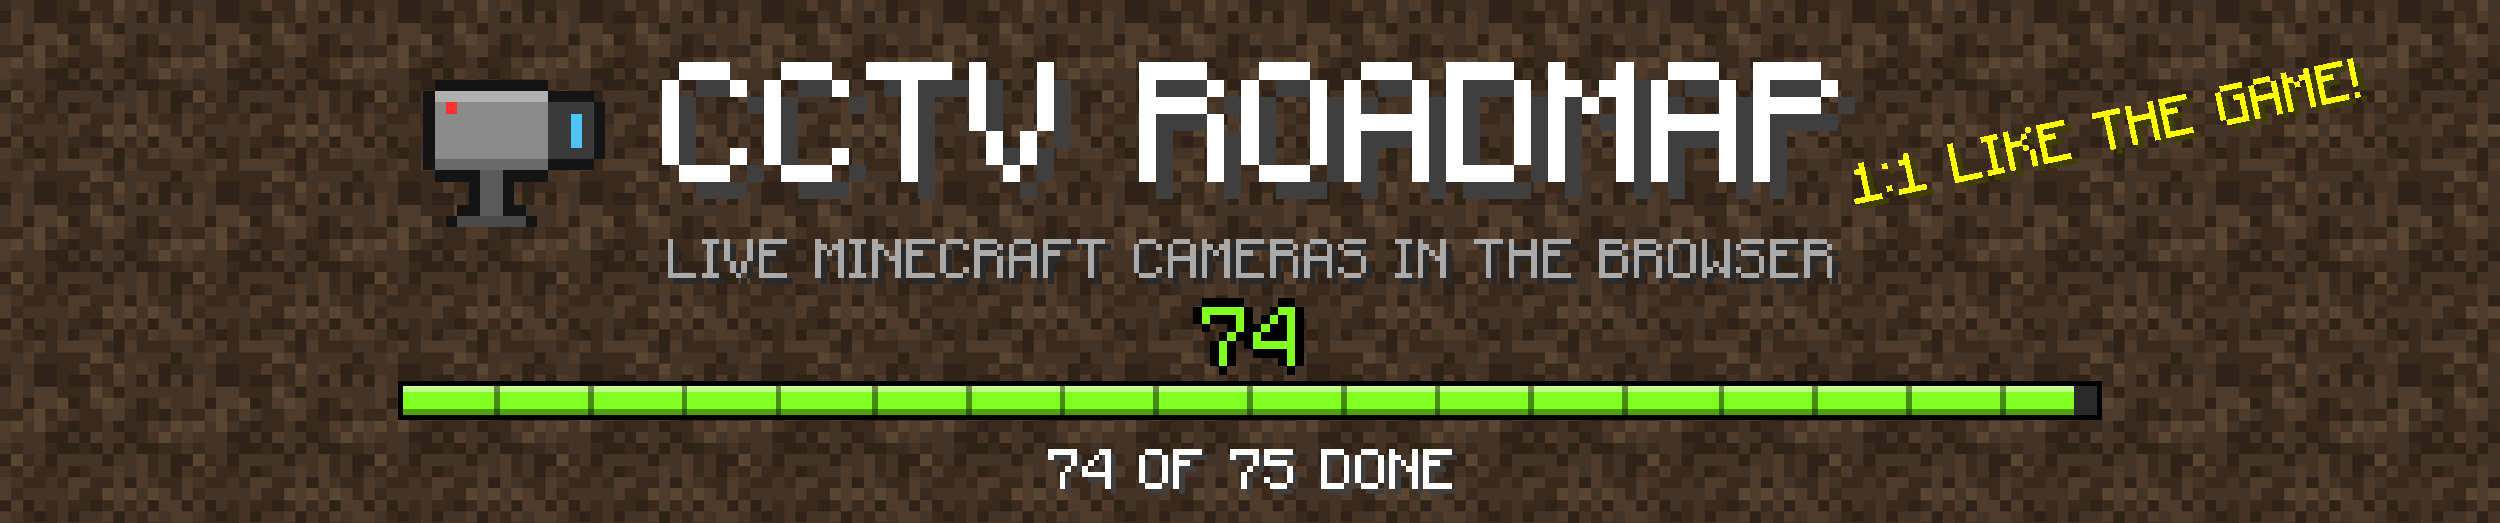
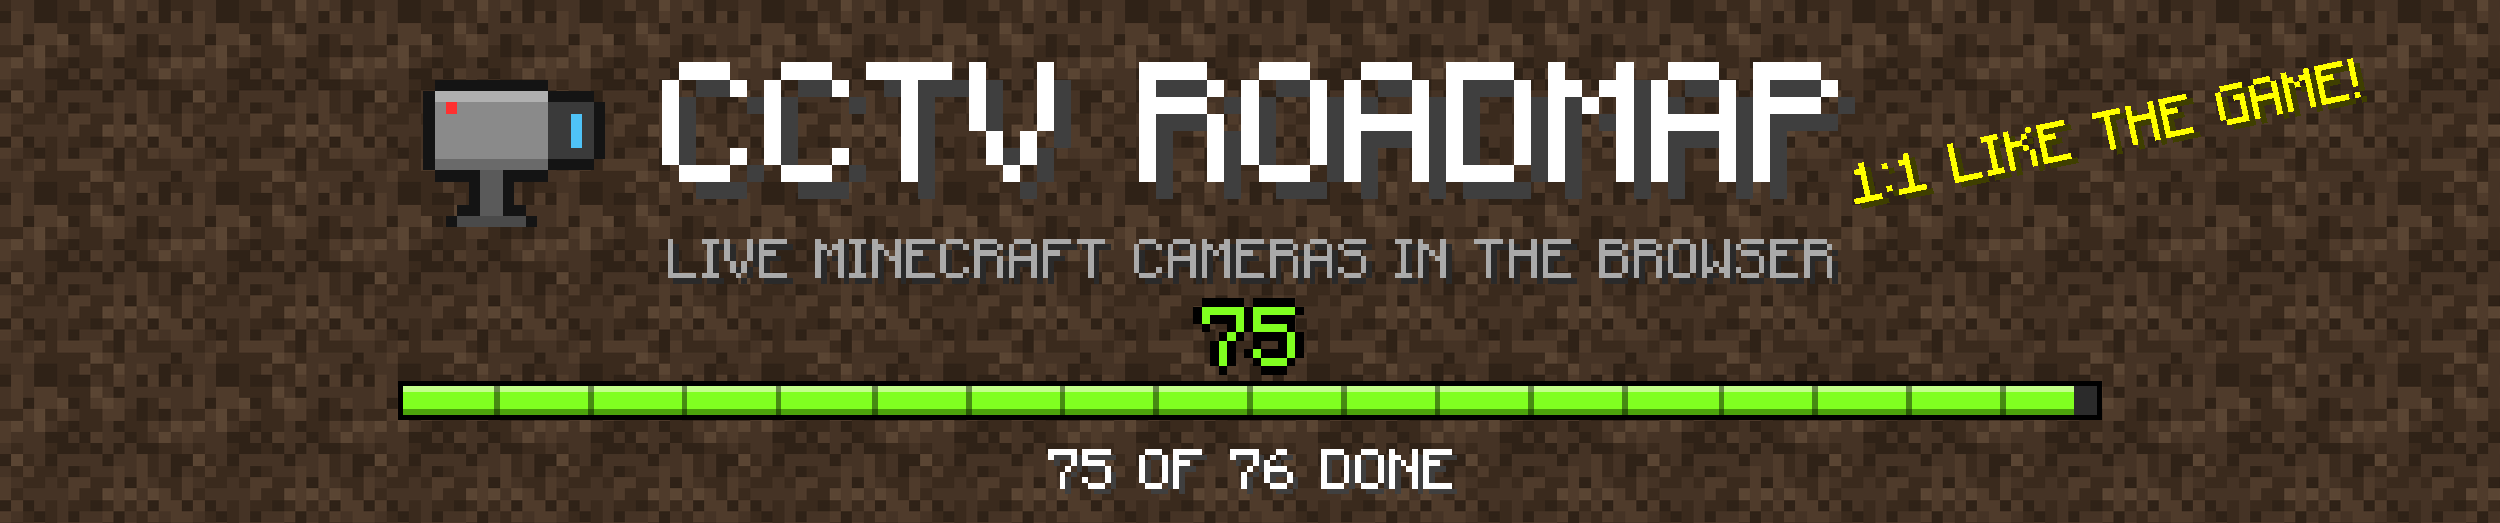
<svg xmlns="http://www.w3.org/2000/svg" width="880" height="184" viewBox="0 0 880 184" shape-rendering="crispEdges" role="img">
  <defs>
    <pattern id="dirt" width="64" height="64" patternUnits="userSpaceOnUse">
      <path fill="#3a2a1d" d="M0 0h4v4h-4zM20 0h8v4h-8zM32 0h8v4h-8zM60 0h4v4h-4zM20 4h4v4h-4zM36 4h4v4h-4zM20 8h12v4h-12zM28 12h4v4h-4zM52 12h4v4h-4zM0 16h8v4h-8zM16 16h4v4h-4zM28 16h8v4h-8zM44 16h4v4h-4zM52 16h4v4h-4zM20 20h4v4h-4zM28 20h8v4h-8zM44 20h8v4h-8zM48 24h4v4h-4zM4 28h4v4h-4zM16 28h4v4h-4zM28 28h4v4h-4zM56 28h8v4h-8zM8 32h4v4h-4zM52 32h4v4h-4zM4 36h4v4h-4zM12 36h8v4h-8zM28 36h4v4h-4zM52 36h4v4h-4zM8 40h8v4h-8zM20 40h4v4h-4zM32 40h8v4h-8zM56 40h8v4h-8zM4 44h4v4h-4zM28 44h8v4h-8zM60 44h4v4h-4zM16 48h4v4h-4zM24 48h8v4h-8zM36 48h4v4h-4zM44 48h4v4h-4zM8 52h4v4h-4zM16 52h4v4h-4zM48 52h4v4h-4zM4 56h4v4h-4zM16 56h4v4h-4zM36 56h4v4h-4zM48 56h12v4h-12zM12 60h20v4h-20zM40 60h4v4h-4z" />
      <path fill="#453325" d="M4 0h8v4h-8zM44 0h4v4h-4zM52 0h4v4h-4zM8 4h4v4h-4zM32 4h4v4h-4zM44 4h4v4h-4zM0 8h4v4h-4zM8 8h4v4h-4zM36 8h4v4h-4zM44 8h20v4h-20zM0 12h4v4h-4zM44 12h4v4h-4zM60 12h4v4h-4zM24 16h4v4h-4zM60 16h4v4h-4zM8 20h4v4h-4zM16 20h4v4h-4zM36 20h4v4h-4zM56 20h4v4h-4zM4 24h12v4h-12zM24 24h4v4h-4zM36 24h8v4h-8zM52 24h4v4h-4zM60 24h4v4h-4zM0 28h4v4h-4zM8 28h8v4h-8zM36 28h4v4h-4zM44 28h4v4h-4zM12 32h4v4h-4zM20 32h16v4h-16zM40 32h8v4h-8zM56 32h4v4h-4zM0 36h4v4h-4zM20 36h4v4h-4zM32 36h8v4h-8zM44 36h4v4h-4zM56 36h4v4h-4zM4 40h4v4h-4zM16 40h4v4h-4zM52 40h4v4h-4zM8 44h16v4h-16zM48 44h4v4h-4zM12 48h4v4h-4zM20 48h4v4h-4zM4 52h4v4h-4zM20 52h4v4h-4zM28 52h8v4h-8zM44 52h4v4h-4zM56 52h4v4h-4zM0 56h4v4h-4zM8 56h4v4h-4zM60 56h4v4h-4zM0 60h8v4h-8zM44 60h16v4h-16z" />
      <path fill="#2f2217" d="M12 0h8v4h-8zM56 0h4v4h-4zM0 4h4v4h-4zM12 4h8v4h-8zM24 4h8v4h-8zM48 4h4v4h-4zM56 4h4v4h-4zM40 8h4v4h-4zM8 12h4v4h-4zM24 12h4v4h-4zM48 12h4v4h-4zM48 16h4v4h-4zM56 16h4v4h-4zM24 20h4v4h-4zM40 20h4v4h-4zM16 24h8v4h-8zM28 24h4v4h-4zM44 24h4v4h-4zM20 28h8v4h-8zM32 28h4v4h-4zM40 28h4v4h-4zM48 28h8v4h-8zM0 32h4v4h-4zM16 32h4v4h-4zM36 32h4v4h-4zM60 32h4v4h-4zM24 36h4v4h-4zM60 36h4v4h-4zM44 40h4v4h-4zM0 48h4v4h-4zM8 48h4v4h-4zM32 48h4v4h-4zM52 48h4v4h-4zM12 52h4v4h-4zM24 52h4v4h-4zM40 52h4v4h-4zM40 56h4v4h-4zM60 60h4v4h-4z" />
      <path fill="#4f3b2b" d="M28 0h4v4h-4zM48 0h4v4h-4zM4 4h4v4h-4zM40 4h4v4h-4zM52 4h4v4h-4zM60 4h4v4h-4zM4 8h4v4h-4zM12 8h8v4h-8zM4 12h4v4h-4zM12 12h8v4h-8zM32 12h4v4h-4zM40 12h4v4h-4zM56 12h4v4h-4zM8 16h4v4h-4zM20 16h4v4h-4zM36 16h8v4h-8zM0 20h4v4h-4zM52 20h4v4h-4zM0 24h4v4h-4zM32 24h4v4h-4zM48 32h4v4h-4zM8 36h4v4h-4zM40 36h4v4h-4zM48 36h4v4h-4zM0 40h4v4h-4zM24 40h8v4h-8zM40 40h4v4h-4zM48 40h4v4h-4zM0 44h4v4h-4zM24 44h4v4h-4zM40 44h4v4h-4zM56 44h4v4h-4zM4 48h4v4h-4zM40 48h4v4h-4zM48 48h4v4h-4zM56 48h8v4h-8zM0 52h4v4h-4zM36 52h4v4h-4zM52 52h4v4h-4zM60 52h4v4h-4zM12 56h4v4h-4zM20 56h16v4h-16zM44 56h4v4h-4zM8 60h4v4h-4zM36 60h4v4h-4z" />
      <path fill="#5a4533" d="M40 0h4v4h-4zM32 8h4v4h-4zM20 12h4v4h-4zM36 12h4v4h-4zM12 16h4v4h-4zM4 20h4v4h-4zM12 20h4v4h-4zM60 20h4v4h-4zM56 24h4v4h-4zM4 32h4v4h-4zM36 44h4v4h-4zM44 44h4v4h-4zM52 44h4v4h-4zM32 60h4v4h-4z" />
    </pattern>
  </defs>
  <rect x="0" y="0" width="880" height="184" fill="url(#dirt)" />
  <path fill="#3f3f3f" d="M245 28h18v6h-18zM239 34h6v6h-6zM263 34h6v6h-6zM239 40h6v6h-6zM239 46h6v6h-6zM239 52h6v6h-6zM239 58h6v6h-6zM263 58h6v6h-6zM245 64h18v6h-18zM281 28h18v6h-18zM275 34h6v6h-6zM299 34h6v6h-6zM275 40h6v6h-6zM275 46h6v6h-6zM275 52h6v6h-6zM275 58h6v6h-6zM299 58h6v6h-6zM281 64h18v6h-18zM311 28h30v6h-30zM323 34h6v6h-6zM323 40h6v6h-6zM323 46h6v6h-6zM323 52h6v6h-6zM323 58h6v6h-6zM323 64h6v6h-6zM347 28h6v6h-6zM371 28h6v6h-6zM347 34h6v6h-6zM371 34h6v6h-6zM347 40h6v6h-6zM371 40h6v6h-6zM347 46h6v6h-6zM371 46h6v6h-6zM353 52h6v6h-6zM365 52h6v6h-6zM353 58h6v6h-6zM365 58h6v6h-6zM359 64h6v6h-6zM407 28h24v6h-24zM407 34h6v6h-6zM431 34h6v6h-6zM407 40h24v6h-24zM407 46h6v6h-6zM431 46h6v6h-6zM407 52h6v6h-6zM431 52h6v6h-6zM407 58h6v6h-6zM431 58h6v6h-6zM407 64h6v6h-6zM431 64h6v6h-6zM449 28h18v6h-18zM443 34h6v6h-6zM467 34h6v6h-6zM443 40h6v6h-6zM467 40h6v6h-6zM443 46h6v6h-6zM467 46h6v6h-6zM443 52h6v6h-6zM467 52h6v6h-6zM443 58h6v6h-6zM467 58h6v6h-6zM449 64h18v6h-18zM485 28h18v6h-18zM479 34h6v6h-6zM503 34h6v6h-6zM479 40h6v6h-6zM503 40h6v6h-6zM479 46h30v6h-30zM479 52h6v6h-6zM503 52h6v6h-6zM479 58h6v6h-6zM503 58h6v6h-6zM479 64h6v6h-6zM503 64h6v6h-6zM515 28h24v6h-24zM515 34h6v6h-6zM539 34h6v6h-6zM515 40h6v6h-6zM539 40h6v6h-6zM515 46h6v6h-6zM539 46h6v6h-6zM515 52h6v6h-6zM539 52h6v6h-6zM515 58h6v6h-6zM539 58h6v6h-6zM515 64h24v6h-24zM551 28h6v6h-6zM575 28h6v6h-6zM551 34h12v6h-12zM569 34h12v6h-12zM551 40h6v6h-6zM563 40h6v6h-6zM575 40h6v6h-6zM551 46h6v6h-6zM575 46h6v6h-6zM551 52h6v6h-6zM575 52h6v6h-6zM551 58h6v6h-6zM575 58h6v6h-6zM551 64h6v6h-6zM575 64h6v6h-6zM593 28h18v6h-18zM587 34h6v6h-6zM611 34h6v6h-6zM587 40h6v6h-6zM611 40h6v6h-6zM587 46h30v6h-30zM587 52h6v6h-6zM611 52h6v6h-6zM587 58h6v6h-6zM611 58h6v6h-6zM587 64h6v6h-6zM611 64h6v6h-6zM623 28h24v6h-24zM623 34h6v6h-6zM647 34h6v6h-6zM623 40h24v6h-24zM623 46h6v6h-6zM623 52h6v6h-6zM623 58h6v6h-6zM623 64h6v6h-6z" />
  <path fill="#ffffff" d="M239 22h18v6h-18zM233 28h6v6h-6zM257 28h6v6h-6zM233 34h6v6h-6zM233 40h6v6h-6zM233 46h6v6h-6zM233 52h6v6h-6zM257 52h6v6h-6zM239 58h18v6h-18zM275 22h18v6h-18zM269 28h6v6h-6zM293 28h6v6h-6zM269 34h6v6h-6zM269 40h6v6h-6zM269 46h6v6h-6zM269 52h6v6h-6zM293 52h6v6h-6zM275 58h18v6h-18zM305 22h30v6h-30zM317 28h6v6h-6zM317 34h6v6h-6zM317 40h6v6h-6zM317 46h6v6h-6zM317 52h6v6h-6zM317 58h6v6h-6zM341 22h6v6h-6zM365 22h6v6h-6zM341 28h6v6h-6zM365 28h6v6h-6zM341 34h6v6h-6zM365 34h6v6h-6zM341 40h6v6h-6zM365 40h6v6h-6zM347 46h6v6h-6zM359 46h6v6h-6zM347 52h6v6h-6zM359 52h6v6h-6zM353 58h6v6h-6zM401 22h24v6h-24zM401 28h6v6h-6zM425 28h6v6h-6zM401 34h24v6h-24zM401 40h6v6h-6zM425 40h6v6h-6zM401 46h6v6h-6zM425 46h6v6h-6zM401 52h6v6h-6zM425 52h6v6h-6zM401 58h6v6h-6zM425 58h6v6h-6zM443 22h18v6h-18zM437 28h6v6h-6zM461 28h6v6h-6zM437 34h6v6h-6zM461 34h6v6h-6zM437 40h6v6h-6zM461 40h6v6h-6zM437 46h6v6h-6zM461 46h6v6h-6zM437 52h6v6h-6zM461 52h6v6h-6zM443 58h18v6h-18zM479 22h18v6h-18zM473 28h6v6h-6zM497 28h6v6h-6zM473 34h6v6h-6zM497 34h6v6h-6zM473 40h30v6h-30zM473 46h6v6h-6zM497 46h6v6h-6zM473 52h6v6h-6zM497 52h6v6h-6zM473 58h6v6h-6zM497 58h6v6h-6zM509 22h24v6h-24zM509 28h6v6h-6zM533 28h6v6h-6zM509 34h6v6h-6zM533 34h6v6h-6zM509 40h6v6h-6zM533 40h6v6h-6zM509 46h6v6h-6zM533 46h6v6h-6zM509 52h6v6h-6zM533 52h6v6h-6zM509 58h24v6h-24zM545 22h6v6h-6zM569 22h6v6h-6zM545 28h12v6h-12zM563 28h12v6h-12zM545 34h6v6h-6zM557 34h6v6h-6zM569 34h6v6h-6zM545 40h6v6h-6zM569 40h6v6h-6zM545 46h6v6h-6zM569 46h6v6h-6zM545 52h6v6h-6zM569 52h6v6h-6zM545 58h6v6h-6zM569 58h6v6h-6zM587 22h18v6h-18zM581 28h6v6h-6zM605 28h6v6h-6zM581 34h6v6h-6zM605 34h6v6h-6zM581 40h30v6h-30zM581 46h6v6h-6zM605 46h6v6h-6zM581 52h6v6h-6zM605 52h6v6h-6zM581 58h6v6h-6zM605 58h6v6h-6zM617 22h24v6h-24zM617 28h6v6h-6zM641 28h6v6h-6zM617 34h24v6h-24zM617 40h6v6h-6zM617 46h6v6h-6zM617 52h6v6h-6zM617 58h6v6h-6z" />
  <path fill="#141414" d="M153 28h40v4h-40zM149 32h4v4h-4zM193 32h16v4h-16zM149 36h4v4h-4zM209 36h4v4h-4zM149 40h4v4h-4zM209 40h4v4h-4zM149 44h4v4h-4zM209 44h4v4h-4zM149 48h4v4h-4zM209 48h4v4h-4zM149 52h4v4h-4zM209 52h4v4h-4zM149 56h4v4h-4zM193 56h16v4h-16zM153 60h16v4h-16zM177 60h16v4h-16zM165 64h4v4h-4zM177 64h4v4h-4zM165 68h4v4h-4zM177 68h4v4h-4zM161 72h8v4h-8zM177 72h8v4h-8zM157 76h4v4h-4zM185 76h4v4h-4z" />
  <path fill="#b0b0b0" d="M153 32h40v4h-40z" />
  <path fill="#8a8a8a" d="M153 36h4v4h-4zM161 36h32v4h-32zM153 40h40v4h-40zM153 44h40v4h-40zM153 48h40v4h-40zM153 52h40v4h-40z" />
  <path fill="#ff3030" d="M157 36h4v4h-4z" />
  <path fill="#3a3a3a" d="M193 36h16v4h-16zM193 40h8v4h-8zM205 40h4v4h-4zM193 44h8v4h-8zM205 44h4v4h-4zM193 48h8v4h-8zM205 48h4v4h-4zM193 52h16v4h-16z" />
  <path fill="#4fc3f7" d="M201 40h4v4h-4zM201 44h4v4h-4zM201 48h4v4h-4z" />
  <path fill="#6a6a6a" d="M153 56h40v4h-40z" />
  <path fill="#5a5a5a" d="M169 60h8v4h-8zM169 64h8v4h-8zM169 68h8v4h-8zM169 72h8v4h-8z" />
  <path fill="#4a4a4a" d="M161 76h24v4h-24z" />
  <g transform="translate(653 72) rotate(-12)">
    <path fill="#3f3f00" d="M6 -12h2v2h-2zM4 -10h4v2h-4zM6 -8h2v2h-2zM6 -6h2v2h-2zM6 -4h2v2h-2zM6 -2h2v2h-2zM2 0h10v2h-10zM14 -10h2v2h-2zM14 -2h2v2h-2zM22 -12h2v2h-2zM20 -10h4v2h-4zM22 -8h2v2h-2zM22 -6h2v2h-2zM22 -4h2v2h-2zM22 -2h2v2h-2zM18 0h10v2h-10zM38 -12h2v2h-2zM38 -10h2v2h-2zM38 -8h2v2h-2zM38 -6h2v2h-2zM38 -4h2v2h-2zM38 -2h2v2h-2zM38 0h10v2h-10zM50 -12h6v2h-6zM52 -10h2v2h-2zM52 -8h2v2h-2zM52 -6h2v2h-2zM52 -4h2v2h-2zM52 -2h2v2h-2zM50 0h6v2h-6zM58 -12h2v2h-2zM66 -12h2v2h-2zM58 -10h2v2h-2zM64 -10h2v2h-2zM58 -8h6v2h-6zM58 -6h2v2h-2zM64 -6h2v2h-2zM58 -4h2v2h-2zM66 -4h2v2h-2zM58 -2h2v2h-2zM66 -2h2v2h-2zM58 0h2v2h-2zM66 0h2v2h-2zM70 -12h10v2h-10zM70 -10h2v2h-2zM70 -8h6v2h-6zM70 -6h2v2h-2zM70 -4h2v2h-2zM70 -2h2v2h-2zM70 0h10v2h-10zM90 -12h10v2h-10zM94 -10h2v2h-2zM94 -8h2v2h-2zM94 -6h2v2h-2zM94 -4h2v2h-2zM94 -2h2v2h-2zM94 0h2v2h-2zM102 -12h2v2h-2zM110 -12h2v2h-2zM102 -10h2v2h-2zM110 -10h2v2h-2zM102 -8h10v2h-10zM102 -6h2v2h-2zM110 -6h2v2h-2zM102 -4h2v2h-2zM110 -4h2v2h-2zM102 -2h2v2h-2zM110 -2h2v2h-2zM102 0h2v2h-2zM110 0h2v2h-2zM114 -12h10v2h-10zM114 -10h2v2h-2zM114 -8h6v2h-6zM114 -6h2v2h-2zM114 -4h2v2h-2zM114 -2h2v2h-2zM114 0h10v2h-10zM136 -12h8v2h-8zM134 -10h2v2h-2zM134 -8h2v2h-2zM140 -8h4v2h-4zM134 -6h2v2h-2zM142 -6h2v2h-2zM134 -4h2v2h-2zM142 -4h2v2h-2zM134 -2h2v2h-2zM142 -2h2v2h-2zM136 0h8v2h-8zM148 -12h6v2h-6zM146 -10h2v2h-2zM154 -10h2v2h-2zM146 -8h2v2h-2zM154 -8h2v2h-2zM146 -6h10v2h-10zM146 -4h2v2h-2zM154 -4h2v2h-2zM146 -2h2v2h-2zM154 -2h2v2h-2zM146 0h2v2h-2zM154 0h2v2h-2zM158 -12h2v2h-2zM166 -12h2v2h-2zM158 -10h4v2h-4zM164 -10h4v2h-4zM158 -8h2v2h-2zM162 -8h2v2h-2zM166 -8h2v2h-2zM158 -6h2v2h-2zM166 -6h2v2h-2zM158 -4h2v2h-2zM166 -4h2v2h-2zM158 -2h2v2h-2zM166 -2h2v2h-2zM158 0h2v2h-2zM166 0h2v2h-2zM170 -12h10v2h-10zM170 -10h2v2h-2zM170 -8h6v2h-6zM170 -6h2v2h-2zM170 -4h2v2h-2zM170 -2h2v2h-2zM170 0h10v2h-10zM182 -12h2v2h-2zM182 -10h2v2h-2zM182 -8h2v2h-2zM182 -6h2v2h-2zM182 -4h2v2h-2zM182 0h2v2h-2z" />
    <path fill="#ffff00" d="M4 -14h2v2h-2zM2 -12h4v2h-4zM4 -10h2v2h-2zM4 -8h2v2h-2zM4 -6h2v2h-2zM4 -4h2v2h-2zM0 -2h10v2h-10zM12 -12h2v2h-2zM12 -4h2v2h-2zM20 -14h2v2h-2zM18 -12h4v2h-4zM20 -10h2v2h-2zM20 -8h2v2h-2zM20 -6h2v2h-2zM20 -4h2v2h-2zM16 -2h10v2h-10zM36 -14h2v2h-2zM36 -12h2v2h-2zM36 -10h2v2h-2zM36 -8h2v2h-2zM36 -6h2v2h-2zM36 -4h2v2h-2zM36 -2h10v2h-10zM48 -14h6v2h-6zM50 -12h2v2h-2zM50 -10h2v2h-2zM50 -8h2v2h-2zM50 -6h2v2h-2zM50 -4h2v2h-2zM48 -2h6v2h-6zM56 -14h2v2h-2zM64 -14h2v2h-2zM56 -12h2v2h-2zM62 -12h2v2h-2zM56 -10h6v2h-6zM56 -8h2v2h-2zM62 -8h2v2h-2zM56 -6h2v2h-2zM64 -6h2v2h-2zM56 -4h2v2h-2zM64 -4h2v2h-2zM56 -2h2v2h-2zM64 -2h2v2h-2zM68 -14h10v2h-10zM68 -12h2v2h-2zM68 -10h6v2h-6zM68 -8h2v2h-2zM68 -6h2v2h-2zM68 -4h2v2h-2zM68 -2h10v2h-10zM88 -14h10v2h-10zM92 -12h2v2h-2zM92 -10h2v2h-2zM92 -8h2v2h-2zM92 -6h2v2h-2zM92 -4h2v2h-2zM92 -2h2v2h-2zM100 -14h2v2h-2zM108 -14h2v2h-2zM100 -12h2v2h-2zM108 -12h2v2h-2zM100 -10h10v2h-10zM100 -8h2v2h-2zM108 -8h2v2h-2zM100 -6h2v2h-2zM108 -6h2v2h-2zM100 -4h2v2h-2zM108 -4h2v2h-2zM100 -2h2v2h-2zM108 -2h2v2h-2zM112 -14h10v2h-10zM112 -12h2v2h-2zM112 -10h6v2h-6zM112 -8h2v2h-2zM112 -6h2v2h-2zM112 -4h2v2h-2zM112 -2h10v2h-10zM134 -14h8v2h-8zM132 -12h2v2h-2zM132 -10h2v2h-2zM138 -10h4v2h-4zM132 -8h2v2h-2zM140 -8h2v2h-2zM132 -6h2v2h-2zM140 -6h2v2h-2zM132 -4h2v2h-2zM140 -4h2v2h-2zM134 -2h8v2h-8zM146 -14h6v2h-6zM144 -12h2v2h-2zM152 -12h2v2h-2zM144 -10h2v2h-2zM152 -10h2v2h-2zM144 -8h10v2h-10zM144 -6h2v2h-2zM152 -6h2v2h-2zM144 -4h2v2h-2zM152 -4h2v2h-2zM144 -2h2v2h-2zM152 -2h2v2h-2zM156 -14h2v2h-2zM164 -14h2v2h-2zM156 -12h4v2h-4zM162 -12h4v2h-4zM156 -10h2v2h-2zM160 -10h2v2h-2zM164 -10h2v2h-2zM156 -8h2v2h-2zM164 -8h2v2h-2zM156 -6h2v2h-2zM164 -6h2v2h-2zM156 -4h2v2h-2zM164 -4h2v2h-2zM156 -2h2v2h-2zM164 -2h2v2h-2zM168 -14h10v2h-10zM168 -12h2v2h-2zM168 -10h6v2h-6zM168 -8h2v2h-2zM168 -6h2v2h-2zM168 -4h2v2h-2zM168 -2h10v2h-10zM180 -14h2v2h-2zM180 -12h2v2h-2zM180 -10h2v2h-2zM180 -8h2v2h-2zM180 -6h2v2h-2zM180 -2h2v2h-2z" />
  </g>
  <path fill="#2a2a2a" d="M237 86h2v2h-2zM237 88h2v2h-2zM237 90h2v2h-2zM237 92h2v2h-2zM237 94h2v2h-2zM237 96h2v2h-2zM237 98h10v2h-10zM249 86h6v2h-6zM251 88h2v2h-2zM251 90h2v2h-2zM251 92h2v2h-2zM251 94h2v2h-2zM251 96h2v2h-2zM249 98h6v2h-6zM257 86h2v2h-2zM265 86h2v2h-2zM257 88h2v2h-2zM265 88h2v2h-2zM257 90h2v2h-2zM265 90h2v2h-2zM257 92h2v2h-2zM265 92h2v2h-2zM259 94h2v2h-2zM263 94h2v2h-2zM259 96h2v2h-2zM263 96h2v2h-2zM261 98h2v2h-2zM269 86h10v2h-10zM269 88h2v2h-2zM269 90h6v2h-6zM269 92h2v2h-2zM269 94h2v2h-2zM269 96h2v2h-2zM269 98h10v2h-10zM289 86h2v2h-2zM297 86h2v2h-2zM289 88h4v2h-4zM295 88h4v2h-4zM289 90h2v2h-2zM293 90h2v2h-2zM297 90h2v2h-2zM289 92h2v2h-2zM297 92h2v2h-2zM289 94h2v2h-2zM297 94h2v2h-2zM289 96h2v2h-2zM297 96h2v2h-2zM289 98h2v2h-2zM297 98h2v2h-2zM301 86h6v2h-6zM303 88h2v2h-2zM303 90h2v2h-2zM303 92h2v2h-2zM303 94h2v2h-2zM303 96h2v2h-2zM301 98h6v2h-6zM309 86h2v2h-2zM317 86h2v2h-2zM309 88h4v2h-4zM317 88h2v2h-2zM309 90h2v2h-2zM313 90h2v2h-2zM317 90h2v2h-2zM309 92h2v2h-2zM315 92h4v2h-4zM309 94h2v2h-2zM317 94h2v2h-2zM309 96h2v2h-2zM317 96h2v2h-2zM309 98h2v2h-2zM317 98h2v2h-2zM321 86h10v2h-10zM321 88h2v2h-2zM321 90h6v2h-6zM321 92h2v2h-2zM321 94h2v2h-2zM321 96h2v2h-2zM321 98h10v2h-10zM335 86h6v2h-6zM333 88h2v2h-2zM341 88h2v2h-2zM333 90h2v2h-2zM333 92h2v2h-2zM333 94h2v2h-2zM333 96h2v2h-2zM341 96h2v2h-2zM335 98h6v2h-6zM345 86h8v2h-8zM345 88h2v2h-2zM353 88h2v2h-2zM345 90h8v2h-8zM345 92h2v2h-2zM353 92h2v2h-2zM345 94h2v2h-2zM353 94h2v2h-2zM345 96h2v2h-2zM353 96h2v2h-2zM345 98h2v2h-2zM353 98h2v2h-2zM359 86h6v2h-6zM357 88h2v2h-2zM365 88h2v2h-2zM357 90h2v2h-2zM365 90h2v2h-2zM357 92h10v2h-10zM357 94h2v2h-2zM365 94h2v2h-2zM357 96h2v2h-2zM365 96h2v2h-2zM357 98h2v2h-2zM365 98h2v2h-2zM369 86h10v2h-10zM369 88h2v2h-2zM369 90h6v2h-6zM369 92h2v2h-2zM369 94h2v2h-2zM369 96h2v2h-2zM369 98h2v2h-2zM381 86h10v2h-10zM385 88h2v2h-2zM385 90h2v2h-2zM385 92h2v2h-2zM385 94h2v2h-2zM385 96h2v2h-2zM385 98h2v2h-2zM403 86h6v2h-6zM401 88h2v2h-2zM409 88h2v2h-2zM401 90h2v2h-2zM401 92h2v2h-2zM401 94h2v2h-2zM401 96h2v2h-2zM409 96h2v2h-2zM403 98h6v2h-6zM415 86h6v2h-6zM413 88h2v2h-2zM421 88h2v2h-2zM413 90h2v2h-2zM421 90h2v2h-2zM413 92h10v2h-10zM413 94h2v2h-2zM421 94h2v2h-2zM413 96h2v2h-2zM421 96h2v2h-2zM413 98h2v2h-2zM421 98h2v2h-2zM425 86h2v2h-2zM433 86h2v2h-2zM425 88h4v2h-4zM431 88h4v2h-4zM425 90h2v2h-2zM429 90h2v2h-2zM433 90h2v2h-2zM425 92h2v2h-2zM433 92h2v2h-2zM425 94h2v2h-2zM433 94h2v2h-2zM425 96h2v2h-2zM433 96h2v2h-2zM425 98h2v2h-2zM433 98h2v2h-2zM437 86h10v2h-10zM437 88h2v2h-2zM437 90h6v2h-6zM437 92h2v2h-2zM437 94h2v2h-2zM437 96h2v2h-2zM437 98h10v2h-10zM449 86h8v2h-8zM449 88h2v2h-2zM457 88h2v2h-2zM449 90h8v2h-8zM449 92h2v2h-2zM457 92h2v2h-2zM449 94h2v2h-2zM457 94h2v2h-2zM449 96h2v2h-2zM457 96h2v2h-2zM449 98h2v2h-2zM457 98h2v2h-2zM463 86h6v2h-6zM461 88h2v2h-2zM469 88h2v2h-2zM461 90h2v2h-2zM469 90h2v2h-2zM461 92h10v2h-10zM461 94h2v2h-2zM469 94h2v2h-2zM461 96h2v2h-2zM469 96h2v2h-2zM461 98h2v2h-2zM469 98h2v2h-2zM475 86h8v2h-8zM473 88h2v2h-2zM475 90h6v2h-6zM481 92h2v2h-2zM481 94h2v2h-2zM473 96h2v2h-2zM481 96h2v2h-2zM475 98h6v2h-6zM493 86h6v2h-6zM495 88h2v2h-2zM495 90h2v2h-2zM495 92h2v2h-2zM495 94h2v2h-2zM495 96h2v2h-2zM493 98h6v2h-6zM501 86h2v2h-2zM509 86h2v2h-2zM501 88h4v2h-4zM509 88h2v2h-2zM501 90h2v2h-2zM505 90h2v2h-2zM509 90h2v2h-2zM501 92h2v2h-2zM507 92h4v2h-4zM501 94h2v2h-2zM509 94h2v2h-2zM501 96h2v2h-2zM509 96h2v2h-2zM501 98h2v2h-2zM509 98h2v2h-2zM521 86h10v2h-10zM525 88h2v2h-2zM525 90h2v2h-2zM525 92h2v2h-2zM525 94h2v2h-2zM525 96h2v2h-2zM525 98h2v2h-2zM533 86h2v2h-2zM541 86h2v2h-2zM533 88h2v2h-2zM541 88h2v2h-2zM533 90h10v2h-10zM533 92h2v2h-2zM541 92h2v2h-2zM533 94h2v2h-2zM541 94h2v2h-2zM533 96h2v2h-2zM541 96h2v2h-2zM533 98h2v2h-2zM541 98h2v2h-2zM545 86h10v2h-10zM545 88h2v2h-2zM545 90h6v2h-6zM545 92h2v2h-2zM545 94h2v2h-2zM545 96h2v2h-2zM545 98h10v2h-10zM565 86h8v2h-8zM565 88h2v2h-2zM573 88h2v2h-2zM565 90h8v2h-8zM565 92h2v2h-2zM573 92h2v2h-2zM565 94h2v2h-2zM573 94h2v2h-2zM565 96h2v2h-2zM573 96h2v2h-2zM565 98h8v2h-8zM577 86h8v2h-8zM577 88h2v2h-2zM585 88h2v2h-2zM577 90h8v2h-8zM577 92h2v2h-2zM585 92h2v2h-2zM577 94h2v2h-2zM585 94h2v2h-2zM577 96h2v2h-2zM585 96h2v2h-2zM577 98h2v2h-2zM585 98h2v2h-2zM591 86h6v2h-6zM589 88h2v2h-2zM597 88h2v2h-2zM589 90h2v2h-2zM597 90h2v2h-2zM589 92h2v2h-2zM597 92h2v2h-2zM589 94h2v2h-2zM597 94h2v2h-2zM589 96h2v2h-2zM597 96h2v2h-2zM591 98h6v2h-6zM601 86h2v2h-2zM609 86h2v2h-2zM601 88h2v2h-2zM609 88h2v2h-2zM601 90h2v2h-2zM609 90h2v2h-2zM601 92h2v2h-2zM609 92h2v2h-2zM601 94h2v2h-2zM605 94h2v2h-2zM609 94h2v2h-2zM601 96h4v2h-4zM607 96h4v2h-4zM601 98h2v2h-2zM609 98h2v2h-2zM615 86h8v2h-8zM613 88h2v2h-2zM615 90h6v2h-6zM621 92h2v2h-2zM621 94h2v2h-2zM613 96h2v2h-2zM621 96h2v2h-2zM615 98h6v2h-6zM625 86h10v2h-10zM625 88h2v2h-2zM625 90h6v2h-6zM625 92h2v2h-2zM625 94h2v2h-2zM625 96h2v2h-2zM625 98h10v2h-10zM637 86h8v2h-8zM637 88h2v2h-2zM645 88h2v2h-2zM637 90h8v2h-8zM637 92h2v2h-2zM645 92h2v2h-2zM637 94h2v2h-2zM645 94h2v2h-2zM637 96h2v2h-2zM645 96h2v2h-2zM637 98h2v2h-2zM645 98h2v2h-2z" />
  <path fill="#aaaaaa" d="M235 84h2v2h-2zM235 86h2v2h-2zM235 88h2v2h-2zM235 90h2v2h-2zM235 92h2v2h-2zM235 94h2v2h-2zM235 96h10v2h-10zM247 84h6v2h-6zM249 86h2v2h-2zM249 88h2v2h-2zM249 90h2v2h-2zM249 92h2v2h-2zM249 94h2v2h-2zM247 96h6v2h-6zM255 84h2v2h-2zM263 84h2v2h-2zM255 86h2v2h-2zM263 86h2v2h-2zM255 88h2v2h-2zM263 88h2v2h-2zM255 90h2v2h-2zM263 90h2v2h-2zM257 92h2v2h-2zM261 92h2v2h-2zM257 94h2v2h-2zM261 94h2v2h-2zM259 96h2v2h-2zM267 84h10v2h-10zM267 86h2v2h-2zM267 88h6v2h-6zM267 90h2v2h-2zM267 92h2v2h-2zM267 94h2v2h-2zM267 96h10v2h-10zM287 84h2v2h-2zM295 84h2v2h-2zM287 86h4v2h-4zM293 86h4v2h-4zM287 88h2v2h-2zM291 88h2v2h-2zM295 88h2v2h-2zM287 90h2v2h-2zM295 90h2v2h-2zM287 92h2v2h-2zM295 92h2v2h-2zM287 94h2v2h-2zM295 94h2v2h-2zM287 96h2v2h-2zM295 96h2v2h-2zM299 84h6v2h-6zM301 86h2v2h-2zM301 88h2v2h-2zM301 90h2v2h-2zM301 92h2v2h-2zM301 94h2v2h-2zM299 96h6v2h-6zM307 84h2v2h-2zM315 84h2v2h-2zM307 86h4v2h-4zM315 86h2v2h-2zM307 88h2v2h-2zM311 88h2v2h-2zM315 88h2v2h-2zM307 90h2v2h-2zM313 90h4v2h-4zM307 92h2v2h-2zM315 92h2v2h-2zM307 94h2v2h-2zM315 94h2v2h-2zM307 96h2v2h-2zM315 96h2v2h-2zM319 84h10v2h-10zM319 86h2v2h-2zM319 88h6v2h-6zM319 90h2v2h-2zM319 92h2v2h-2zM319 94h2v2h-2zM319 96h10v2h-10zM333 84h6v2h-6zM331 86h2v2h-2zM339 86h2v2h-2zM331 88h2v2h-2zM331 90h2v2h-2zM331 92h2v2h-2zM331 94h2v2h-2zM339 94h2v2h-2zM333 96h6v2h-6zM343 84h8v2h-8zM343 86h2v2h-2zM351 86h2v2h-2zM343 88h8v2h-8zM343 90h2v2h-2zM351 90h2v2h-2zM343 92h2v2h-2zM351 92h2v2h-2zM343 94h2v2h-2zM351 94h2v2h-2zM343 96h2v2h-2zM351 96h2v2h-2zM357 84h6v2h-6zM355 86h2v2h-2zM363 86h2v2h-2zM355 88h2v2h-2zM363 88h2v2h-2zM355 90h10v2h-10zM355 92h2v2h-2zM363 92h2v2h-2zM355 94h2v2h-2zM363 94h2v2h-2zM355 96h2v2h-2zM363 96h2v2h-2zM367 84h10v2h-10zM367 86h2v2h-2zM367 88h6v2h-6zM367 90h2v2h-2zM367 92h2v2h-2zM367 94h2v2h-2zM367 96h2v2h-2zM379 84h10v2h-10zM383 86h2v2h-2zM383 88h2v2h-2zM383 90h2v2h-2zM383 92h2v2h-2zM383 94h2v2h-2zM383 96h2v2h-2zM401 84h6v2h-6zM399 86h2v2h-2zM407 86h2v2h-2zM399 88h2v2h-2zM399 90h2v2h-2zM399 92h2v2h-2zM399 94h2v2h-2zM407 94h2v2h-2zM401 96h6v2h-6zM413 84h6v2h-6zM411 86h2v2h-2zM419 86h2v2h-2zM411 88h2v2h-2zM419 88h2v2h-2zM411 90h10v2h-10zM411 92h2v2h-2zM419 92h2v2h-2zM411 94h2v2h-2zM419 94h2v2h-2zM411 96h2v2h-2zM419 96h2v2h-2zM423 84h2v2h-2zM431 84h2v2h-2zM423 86h4v2h-4zM429 86h4v2h-4zM423 88h2v2h-2zM427 88h2v2h-2zM431 88h2v2h-2zM423 90h2v2h-2zM431 90h2v2h-2zM423 92h2v2h-2zM431 92h2v2h-2zM423 94h2v2h-2zM431 94h2v2h-2zM423 96h2v2h-2zM431 96h2v2h-2zM435 84h10v2h-10zM435 86h2v2h-2zM435 88h6v2h-6zM435 90h2v2h-2zM435 92h2v2h-2zM435 94h2v2h-2zM435 96h10v2h-10zM447 84h8v2h-8zM447 86h2v2h-2zM455 86h2v2h-2zM447 88h8v2h-8zM447 90h2v2h-2zM455 90h2v2h-2zM447 92h2v2h-2zM455 92h2v2h-2zM447 94h2v2h-2zM455 94h2v2h-2zM447 96h2v2h-2zM455 96h2v2h-2zM461 84h6v2h-6zM459 86h2v2h-2zM467 86h2v2h-2zM459 88h2v2h-2zM467 88h2v2h-2zM459 90h10v2h-10zM459 92h2v2h-2zM467 92h2v2h-2zM459 94h2v2h-2zM467 94h2v2h-2zM459 96h2v2h-2zM467 96h2v2h-2zM473 84h8v2h-8zM471 86h2v2h-2zM473 88h6v2h-6zM479 90h2v2h-2zM479 92h2v2h-2zM471 94h2v2h-2zM479 94h2v2h-2zM473 96h6v2h-6zM491 84h6v2h-6zM493 86h2v2h-2zM493 88h2v2h-2zM493 90h2v2h-2zM493 92h2v2h-2zM493 94h2v2h-2zM491 96h6v2h-6zM499 84h2v2h-2zM507 84h2v2h-2zM499 86h4v2h-4zM507 86h2v2h-2zM499 88h2v2h-2zM503 88h2v2h-2zM507 88h2v2h-2zM499 90h2v2h-2zM505 90h4v2h-4zM499 92h2v2h-2zM507 92h2v2h-2zM499 94h2v2h-2zM507 94h2v2h-2zM499 96h2v2h-2zM507 96h2v2h-2zM519 84h10v2h-10zM523 86h2v2h-2zM523 88h2v2h-2zM523 90h2v2h-2zM523 92h2v2h-2zM523 94h2v2h-2zM523 96h2v2h-2zM531 84h2v2h-2zM539 84h2v2h-2zM531 86h2v2h-2zM539 86h2v2h-2zM531 88h10v2h-10zM531 90h2v2h-2zM539 90h2v2h-2zM531 92h2v2h-2zM539 92h2v2h-2zM531 94h2v2h-2zM539 94h2v2h-2zM531 96h2v2h-2zM539 96h2v2h-2zM543 84h10v2h-10zM543 86h2v2h-2zM543 88h6v2h-6zM543 90h2v2h-2zM543 92h2v2h-2zM543 94h2v2h-2zM543 96h10v2h-10zM563 84h8v2h-8zM563 86h2v2h-2zM571 86h2v2h-2zM563 88h8v2h-8zM563 90h2v2h-2zM571 90h2v2h-2zM563 92h2v2h-2zM571 92h2v2h-2zM563 94h2v2h-2zM571 94h2v2h-2zM563 96h8v2h-8zM575 84h8v2h-8zM575 86h2v2h-2zM583 86h2v2h-2zM575 88h8v2h-8zM575 90h2v2h-2zM583 90h2v2h-2zM575 92h2v2h-2zM583 92h2v2h-2zM575 94h2v2h-2zM583 94h2v2h-2zM575 96h2v2h-2zM583 96h2v2h-2zM589 84h6v2h-6zM587 86h2v2h-2zM595 86h2v2h-2zM587 88h2v2h-2zM595 88h2v2h-2zM587 90h2v2h-2zM595 90h2v2h-2zM587 92h2v2h-2zM595 92h2v2h-2zM587 94h2v2h-2zM595 94h2v2h-2zM589 96h6v2h-6zM599 84h2v2h-2zM607 84h2v2h-2zM599 86h2v2h-2zM607 86h2v2h-2zM599 88h2v2h-2zM607 88h2v2h-2zM599 90h2v2h-2zM607 90h2v2h-2zM599 92h2v2h-2zM603 92h2v2h-2zM607 92h2v2h-2zM599 94h4v2h-4zM605 94h4v2h-4zM599 96h2v2h-2zM607 96h2v2h-2zM613 84h8v2h-8zM611 86h2v2h-2zM613 88h6v2h-6zM619 90h2v2h-2zM619 92h2v2h-2zM611 94h2v2h-2zM619 94h2v2h-2zM613 96h6v2h-6zM623 84h10v2h-10zM623 86h2v2h-2zM623 88h6v2h-6zM623 90h2v2h-2zM623 92h2v2h-2zM623 94h2v2h-2zM623 96h10v2h-10zM635 84h8v2h-8zM635 86h2v2h-2zM643 86h2v2h-2zM635 88h8v2h-8zM635 90h2v2h-2zM643 90h2v2h-2zM635 92h2v2h-2zM643 92h2v2h-2zM635 94h2v2h-2zM643 94h2v2h-2zM635 96h2v2h-2zM643 96h2v2h-2z" />
-   <path fill="#000000" d="M420 108h15v3h-15zM420 111h3v3h-3zM432 111h3v3h-3zM432 114h3v3h-3zM429 117h3v3h-3zM426 120h3v3h-3zM426 123h3v3h-3zM426 126h3v3h-3zM447 108h6v3h-6zM444 111h3v3h-3zM450 111h3v3h-3zM441 114h3v3h-3zM450 114h3v3h-3zM438 117h3v3h-3zM450 117h3v3h-3zM438 120h15v3h-15zM450 123h3v3h-3zM450 126h3v3h-3z" />
-   <path fill="#000000" d="M426 108h15v3h-15zM426 111h3v3h-3zM438 111h3v3h-3zM438 114h3v3h-3zM435 117h3v3h-3zM432 120h3v3h-3zM432 123h3v3h-3zM432 126h3v3h-3zM453 108h6v3h-6zM450 111h3v3h-3zM456 111h3v3h-3zM447 114h3v3h-3zM456 114h3v3h-3zM444 117h3v3h-3zM456 117h3v3h-3zM444 120h15v3h-15zM456 123h3v3h-3zM456 126h3v3h-3z" />
-   <path fill="#000000" d="M423 105h15v3h-15zM423 108h3v3h-3zM435 108h3v3h-3zM435 111h3v3h-3zM432 114h3v3h-3zM429 117h3v3h-3zM429 120h3v3h-3zM429 123h3v3h-3zM450 105h6v3h-6zM447 108h3v3h-3zM453 108h3v3h-3zM444 111h3v3h-3zM453 111h3v3h-3zM441 114h3v3h-3zM453 114h3v3h-3zM441 117h15v3h-15zM453 120h3v3h-3zM453 123h3v3h-3z" />
-   <path fill="#000000" d="M423 111h15v3h-15zM423 114h3v3h-3zM435 114h3v3h-3zM435 117h3v3h-3zM432 120h3v3h-3zM429 123h3v3h-3zM429 126h3v3h-3zM429 129h3v3h-3zM450 111h6v3h-6zM447 114h3v3h-3zM453 114h3v3h-3zM444 117h3v3h-3zM453 117h3v3h-3zM441 120h3v3h-3zM453 120h3v3h-3zM441 123h15v3h-15zM453 126h3v3h-3zM453 129h3v3h-3z" />
-   <path fill="#80ff20" d="M423 108h15v3h-15zM423 111h3v3h-3zM435 111h3v3h-3zM435 114h3v3h-3zM432 117h3v3h-3zM429 120h3v3h-3zM429 123h3v3h-3zM429 126h3v3h-3zM450 108h6v3h-6zM447 111h3v3h-3zM453 111h3v3h-3zM444 114h3v3h-3zM453 114h3v3h-3zM441 117h3v3h-3zM453 117h3v3h-3zM441 120h15v3h-15zM453 123h3v3h-3zM453 126h3v3h-3z" />
+   <path fill="#000000" d="M420 108h15v3h-15zM420 111h3v3h-3zM432 111h3v3h-3zM432 114h3v3h-3zM429 117h3v3h-3zM426 120h3v3h-3zM426 123h3v3h-3zM426 126h3v3h-3zM438 108h15v3h-15zM438 111h3v3h-3zM438 114h12v3h-12zM450 117h3v3h-3zM450 120h3v3h-3zM438 123h3v3h-3zM450 123h3v3h-3zM441 126h9v3h-9z" />
+   <path fill="#000000" d="M426 108h15v3h-15zM426 111h3v3h-3zM438 111h3v3h-3zM438 114h3v3h-3zM435 117h3v3h-3zM432 120h3v3h-3zM432 123h3v3h-3zM432 126h3v3h-3zM444 108h15v3h-15zM444 111h3v3h-3zM444 114h12v3h-12zM456 117h3v3h-3zM456 120h3v3h-3zM444 123h3v3h-3zM456 123h3v3h-3zM447 126h9v3h-9z" />
+   <path fill="#000000" d="M423 105h15v3h-15zM423 108h3v3h-3zM435 108h3v3h-3zM435 111h3v3h-3zM432 114h3v3h-3zM429 117h3v3h-3zM429 120h3v3h-3zM429 123h3v3h-3zM441 105h15v3h-15zM441 108h3v3h-3zM441 111h12v3h-12zM453 114h3v3h-3zM453 117h3v3h-3zM441 120h3v3h-3zM453 120h3v3h-3zM444 123h9v3h-9z" />
+   <path fill="#000000" d="M423 111h15v3h-15zM423 114h3v3h-3zM435 114h3v3h-3zM435 117h3v3h-3zM432 120h3v3h-3zM429 123h3v3h-3zM429 126h3v3h-3zM429 129h3v3h-3zM441 111h15v3h-15zM441 114h3v3h-3zM441 117h12v3h-12zM453 120h3v3h-3zM453 123h3v3h-3zM441 126h3v3h-3zM453 126h3v3h-3zM444 129h9v3h-9z" />
+   <path fill="#80ff20" d="M423 108h15v3h-15zM423 111h3v3h-3zM435 111h3v3h-3zM435 114h3v3h-3zM432 117h3v3h-3zM429 120h3v3h-3zM429 123h3v3h-3zM429 126h3v3h-3zM441 108h15v3h-15zM441 111h3v3h-3zM441 114h12v3h-12zM453 117h3v3h-3zM453 120h3v3h-3zM441 123h3v3h-3zM453 123h3v3h-3zM444 126h9v3h-9z" />
  <rect x="140" y="134" width="600" height="14" fill="#000000" />
  <rect x="142" y="136" width="596" height="10" fill="#2b2b2b" />
  <rect x="142" y="136" width="588" height="10" fill="#80ff20" />
  <rect x="142" y="136" width="588" height="2" fill="#c3ff8a" />
  <rect x="142" y="144" width="588" height="2" fill="#4ca30c" />
  <rect x="174" y="136" width="2" height="10" fill="#000000" fill-opacity="0.45" />
  <rect x="207" y="136" width="2" height="10" fill="#000000" fill-opacity="0.45" />
  <rect x="240" y="136" width="2" height="10" fill="#000000" fill-opacity="0.45" />
  <rect x="273" y="136" width="2" height="10" fill="#000000" fill-opacity="0.45" />
  <rect x="307" y="136" width="2" height="10" fill="#000000" fill-opacity="0.45" />
  <rect x="340" y="136" width="2" height="10" fill="#000000" fill-opacity="0.45" />
  <rect x="373" y="136" width="2" height="10" fill="#000000" fill-opacity="0.45" />
  <rect x="406" y="136" width="2" height="10" fill="#000000" fill-opacity="0.45" />
  <rect x="439" y="136" width="2" height="10" fill="#000000" fill-opacity="0.45" />
  <rect x="472" y="136" width="2" height="10" fill="#000000" fill-opacity="0.45" />
  <rect x="505" y="136" width="2" height="10" fill="#000000" fill-opacity="0.45" />
  <rect x="538" y="136" width="2" height="10" fill="#000000" fill-opacity="0.45" />
  <rect x="571" y="136" width="2" height="10" fill="#000000" fill-opacity="0.45" />
  <rect x="605" y="136" width="2" height="10" fill="#000000" fill-opacity="0.45" />
  <rect x="638" y="136" width="2" height="10" fill="#000000" fill-opacity="0.45" />
  <rect x="671" y="136" width="2" height="10" fill="#000000" fill-opacity="0.45" />
  <rect x="704" y="136" width="2" height="10" fill="#000000" fill-opacity="0.45" />
-   <path fill="#3f3f3f" d="M371 160h10v2h-10zM371 162h2v2h-2zM379 162h2v2h-2zM379 164h2v2h-2zM377 166h2v2h-2zM375 168h2v2h-2zM375 170h2v2h-2zM375 172h2v2h-2zM389 160h4v2h-4zM387 162h2v2h-2zM391 162h2v2h-2zM385 164h2v2h-2zM391 164h2v2h-2zM383 166h2v2h-2zM391 166h2v2h-2zM383 168h10v2h-10zM391 170h2v2h-2zM391 172h2v2h-2zM405 160h6v2h-6zM403 162h2v2h-2zM411 162h2v2h-2zM403 164h2v2h-2zM411 164h2v2h-2zM403 166h2v2h-2zM411 166h2v2h-2zM403 168h2v2h-2zM411 168h2v2h-2zM403 170h2v2h-2zM411 170h2v2h-2zM405 172h6v2h-6zM415 160h10v2h-10zM415 162h2v2h-2zM415 164h6v2h-6zM415 166h2v2h-2zM415 168h2v2h-2zM415 170h2v2h-2zM415 172h2v2h-2zM435 160h10v2h-10zM435 162h2v2h-2zM443 162h2v2h-2zM443 164h2v2h-2zM441 166h2v2h-2zM439 168h2v2h-2zM439 170h2v2h-2zM439 172h2v2h-2zM447 160h10v2h-10zM447 162h2v2h-2zM447 164h8v2h-8zM455 166h2v2h-2zM455 168h2v2h-2zM447 170h2v2h-2zM455 170h2v2h-2zM449 172h6v2h-6zM467 160h8v2h-8zM467 162h2v2h-2zM475 162h2v2h-2zM467 164h2v2h-2zM475 164h2v2h-2zM467 166h2v2h-2zM475 166h2v2h-2zM467 168h2v2h-2zM475 168h2v2h-2zM467 170h2v2h-2zM475 170h2v2h-2zM467 172h8v2h-8zM481 160h6v2h-6zM479 162h2v2h-2zM487 162h2v2h-2zM479 164h2v2h-2zM487 164h2v2h-2zM479 166h2v2h-2zM487 166h2v2h-2zM479 168h2v2h-2zM487 168h2v2h-2zM479 170h2v2h-2zM487 170h2v2h-2zM481 172h6v2h-6zM491 160h2v2h-2zM499 160h2v2h-2zM491 162h4v2h-4zM499 162h2v2h-2zM491 164h2v2h-2zM495 164h2v2h-2zM499 164h2v2h-2zM491 166h2v2h-2zM497 166h4v2h-4zM491 168h2v2h-2zM499 168h2v2h-2zM491 170h2v2h-2zM499 170h2v2h-2zM491 172h2v2h-2zM499 172h2v2h-2zM503 160h10v2h-10zM503 162h2v2h-2zM503 164h6v2h-6zM503 166h2v2h-2zM503 168h2v2h-2zM503 170h2v2h-2zM503 172h10v2h-10z" />
-   <path fill="#ffffff" d="M369 158h10v2h-10zM369 160h2v2h-2zM377 160h2v2h-2zM377 162h2v2h-2zM375 164h2v2h-2zM373 166h2v2h-2zM373 168h2v2h-2zM373 170h2v2h-2zM387 158h4v2h-4zM385 160h2v2h-2zM389 160h2v2h-2zM383 162h2v2h-2zM389 162h2v2h-2zM381 164h2v2h-2zM389 164h2v2h-2zM381 166h10v2h-10zM389 168h2v2h-2zM389 170h2v2h-2zM403 158h6v2h-6zM401 160h2v2h-2zM409 160h2v2h-2zM401 162h2v2h-2zM409 162h2v2h-2zM401 164h2v2h-2zM409 164h2v2h-2zM401 166h2v2h-2zM409 166h2v2h-2zM401 168h2v2h-2zM409 168h2v2h-2zM403 170h6v2h-6zM413 158h10v2h-10zM413 160h2v2h-2zM413 162h6v2h-6zM413 164h2v2h-2zM413 166h2v2h-2zM413 168h2v2h-2zM413 170h2v2h-2zM433 158h10v2h-10zM433 160h2v2h-2zM441 160h2v2h-2zM441 162h2v2h-2zM439 164h2v2h-2zM437 166h2v2h-2zM437 168h2v2h-2zM437 170h2v2h-2zM445 158h10v2h-10zM445 160h2v2h-2zM445 162h8v2h-8zM453 164h2v2h-2zM453 166h2v2h-2zM445 168h2v2h-2zM453 168h2v2h-2zM447 170h6v2h-6zM465 158h8v2h-8zM465 160h2v2h-2zM473 160h2v2h-2zM465 162h2v2h-2zM473 162h2v2h-2zM465 164h2v2h-2zM473 164h2v2h-2zM465 166h2v2h-2zM473 166h2v2h-2zM465 168h2v2h-2zM473 168h2v2h-2zM465 170h8v2h-8zM479 158h6v2h-6zM477 160h2v2h-2zM485 160h2v2h-2zM477 162h2v2h-2zM485 162h2v2h-2zM477 164h2v2h-2zM485 164h2v2h-2zM477 166h2v2h-2zM485 166h2v2h-2zM477 168h2v2h-2zM485 168h2v2h-2zM479 170h6v2h-6zM489 158h2v2h-2zM497 158h2v2h-2zM489 160h4v2h-4zM497 160h2v2h-2zM489 162h2v2h-2zM493 162h2v2h-2zM497 162h2v2h-2zM489 164h2v2h-2zM495 164h4v2h-4zM489 166h2v2h-2zM497 166h2v2h-2zM489 168h2v2h-2zM497 168h2v2h-2zM489 170h2v2h-2zM497 170h2v2h-2zM501 158h10v2h-10zM501 160h2v2h-2zM501 162h6v2h-6zM501 164h2v2h-2zM501 166h2v2h-2zM501 168h2v2h-2zM501 170h10v2h-10z" />
+   <path fill="#3f3f3f" d="M371 160h10v2h-10zM371 162h2v2h-2zM379 162h2v2h-2zM379 164h2v2h-2zM377 166h2v2h-2zM375 168h2v2h-2zM375 170h2v2h-2zM375 172h2v2h-2zM383 160h10v2h-10zM383 162h2v2h-2zM383 164h8v2h-8zM391 166h2v2h-2zM391 168h2v2h-2zM383 170h2v2h-2zM391 170h2v2h-2zM385 172h6v2h-6zM405 160h6v2h-6zM403 162h2v2h-2zM411 162h2v2h-2zM403 164h2v2h-2zM411 164h2v2h-2zM403 166h2v2h-2zM411 166h2v2h-2zM403 168h2v2h-2zM411 168h2v2h-2zM403 170h2v2h-2zM411 170h2v2h-2zM405 172h6v2h-6zM415 160h10v2h-10zM415 162h2v2h-2zM415 164h6v2h-6zM415 166h2v2h-2zM415 168h2v2h-2zM415 170h2v2h-2zM415 172h2v2h-2zM435 160h10v2h-10zM435 162h2v2h-2zM443 162h2v2h-2zM443 164h2v2h-2zM441 166h2v2h-2zM439 168h2v2h-2zM439 170h2v2h-2zM439 172h2v2h-2zM451 160h4v2h-4zM449 162h2v2h-2zM447 164h2v2h-2zM447 166h8v2h-8zM447 168h2v2h-2zM455 168h2v2h-2zM447 170h2v2h-2zM455 170h2v2h-2zM449 172h6v2h-6zM467 160h8v2h-8zM467 162h2v2h-2zM475 162h2v2h-2zM467 164h2v2h-2zM475 164h2v2h-2zM467 166h2v2h-2zM475 166h2v2h-2zM467 168h2v2h-2zM475 168h2v2h-2zM467 170h2v2h-2zM475 170h2v2h-2zM467 172h8v2h-8zM481 160h6v2h-6zM479 162h2v2h-2zM487 162h2v2h-2zM479 164h2v2h-2zM487 164h2v2h-2zM479 166h2v2h-2zM487 166h2v2h-2zM479 168h2v2h-2zM487 168h2v2h-2zM479 170h2v2h-2zM487 170h2v2h-2zM481 172h6v2h-6zM491 160h2v2h-2zM499 160h2v2h-2zM491 162h4v2h-4zM499 162h2v2h-2zM491 164h2v2h-2zM495 164h2v2h-2zM499 164h2v2h-2zM491 166h2v2h-2zM497 166h4v2h-4zM491 168h2v2h-2zM499 168h2v2h-2zM491 170h2v2h-2zM499 170h2v2h-2zM491 172h2v2h-2zM499 172h2v2h-2zM503 160h10v2h-10zM503 162h2v2h-2zM503 164h6v2h-6zM503 166h2v2h-2zM503 168h2v2h-2zM503 170h2v2h-2zM503 172h10v2h-10z" />
+   <path fill="#ffffff" d="M369 158h10v2h-10zM369 160h2v2h-2zM377 160h2v2h-2zM377 162h2v2h-2zM375 164h2v2h-2zM373 166h2v2h-2zM373 168h2v2h-2zM373 170h2v2h-2zM381 158h10v2h-10zM381 160h2v2h-2zM381 162h8v2h-8zM389 164h2v2h-2zM389 166h2v2h-2zM381 168h2v2h-2zM389 168h2v2h-2zM383 170h6v2h-6zM403 158h6v2h-6zM401 160h2v2h-2zM409 160h2v2h-2zM401 162h2v2h-2zM409 162h2v2h-2zM401 164h2v2h-2zM409 164h2v2h-2zM401 166h2v2h-2zM409 166h2v2h-2zM401 168h2v2h-2zM409 168h2v2h-2zM403 170h6v2h-6zM413 158h10v2h-10zM413 160h2v2h-2zM413 162h6v2h-6zM413 164h2v2h-2zM413 166h2v2h-2zM413 168h2v2h-2zM413 170h2v2h-2zM433 158h10v2h-10zM433 160h2v2h-2zM441 160h2v2h-2zM441 162h2v2h-2zM439 164h2v2h-2zM437 166h2v2h-2zM437 168h2v2h-2zM437 170h2v2h-2zM449 158h4v2h-4zM447 160h2v2h-2zM445 162h2v2h-2zM445 164h8v2h-8zM445 166h2v2h-2zM453 166h2v2h-2zM445 168h2v2h-2zM453 168h2v2h-2zM447 170h6v2h-6zM465 158h8v2h-8zM465 160h2v2h-2zM473 160h2v2h-2zM465 162h2v2h-2zM473 162h2v2h-2zM465 164h2v2h-2zM473 164h2v2h-2zM465 166h2v2h-2zM473 166h2v2h-2zM465 168h2v2h-2zM473 168h2v2h-2zM465 170h8v2h-8zM479 158h6v2h-6zM477 160h2v2h-2zM485 160h2v2h-2zM477 162h2v2h-2zM485 162h2v2h-2zM477 164h2v2h-2zM485 164h2v2h-2zM477 166h2v2h-2zM485 166h2v2h-2zM477 168h2v2h-2zM485 168h2v2h-2zM479 170h6v2h-6zM489 158h2v2h-2zM497 158h2v2h-2zM489 160h4v2h-4zM497 160h2v2h-2zM489 162h2v2h-2zM493 162h2v2h-2zM497 162h2v2h-2zM489 164h2v2h-2zM495 164h4v2h-4zM489 166h2v2h-2zM497 166h2v2h-2zM489 168h2v2h-2zM497 168h2v2h-2zM489 170h2v2h-2zM497 170h2v2h-2zM501 158h10v2h-10zM501 160h2v2h-2zM501 162h6v2h-6zM501 164h2v2h-2zM501 166h2v2h-2zM501 168h2v2h-2zM501 170h10v2h-10z" />
</svg>
